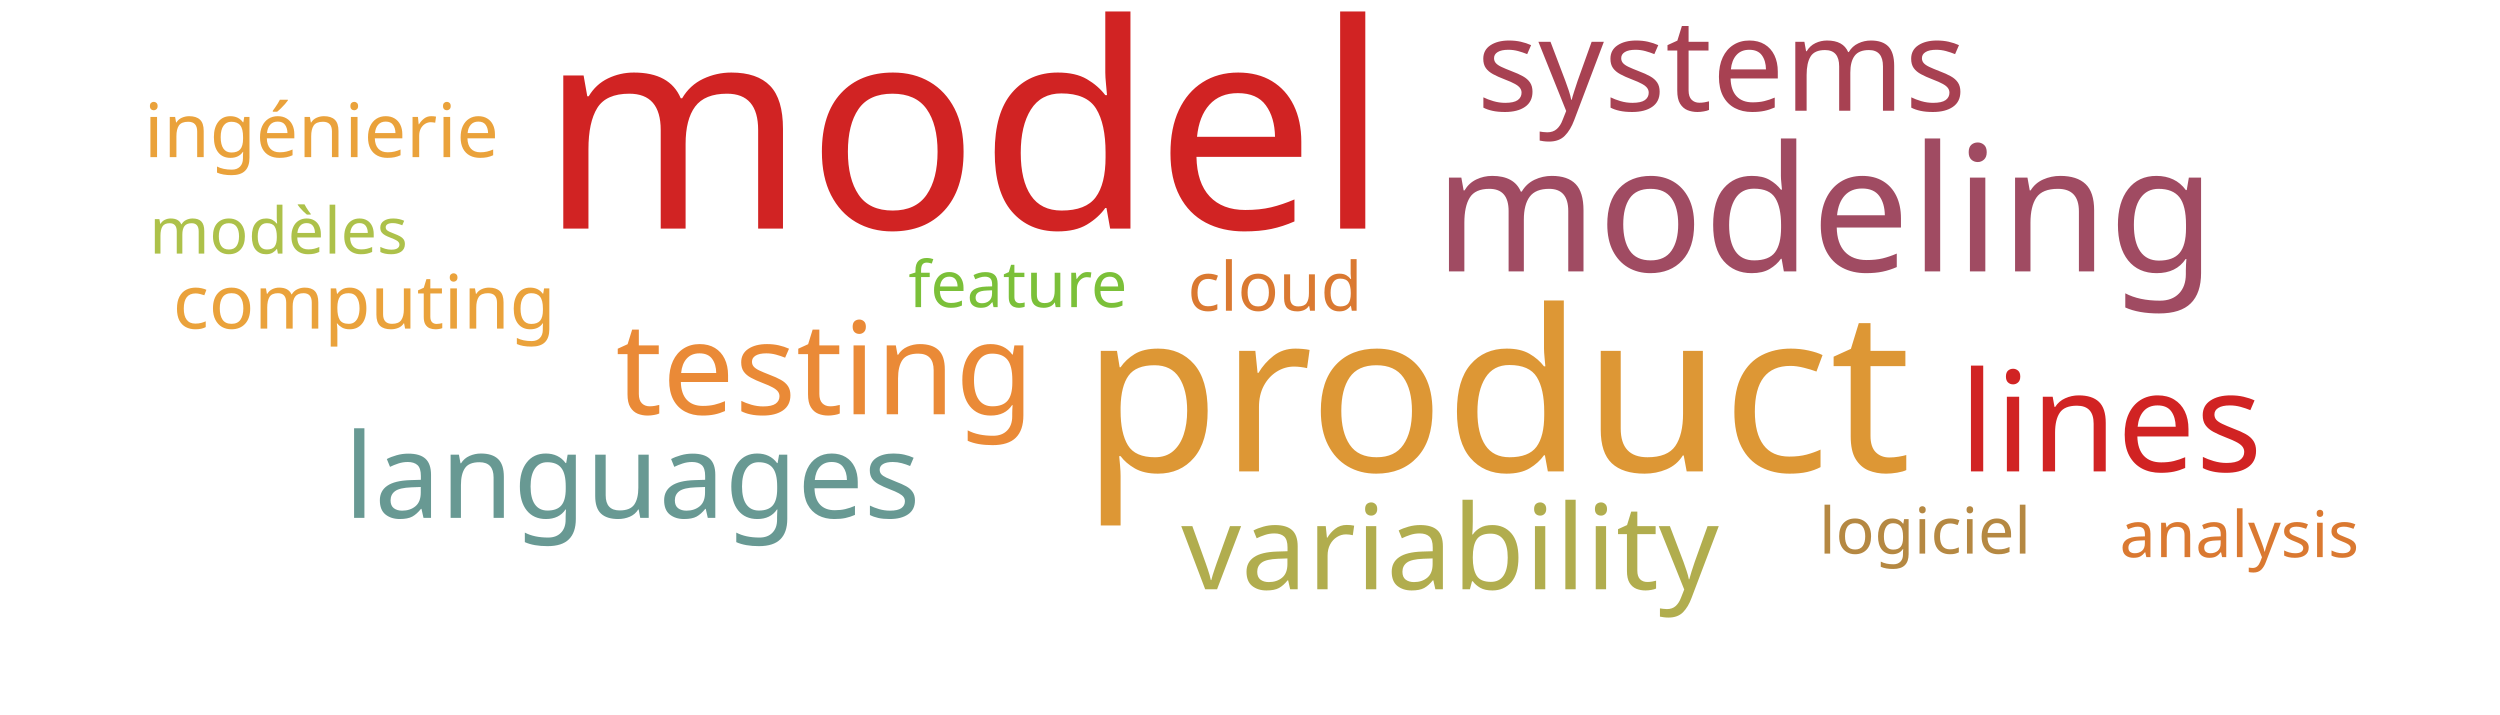
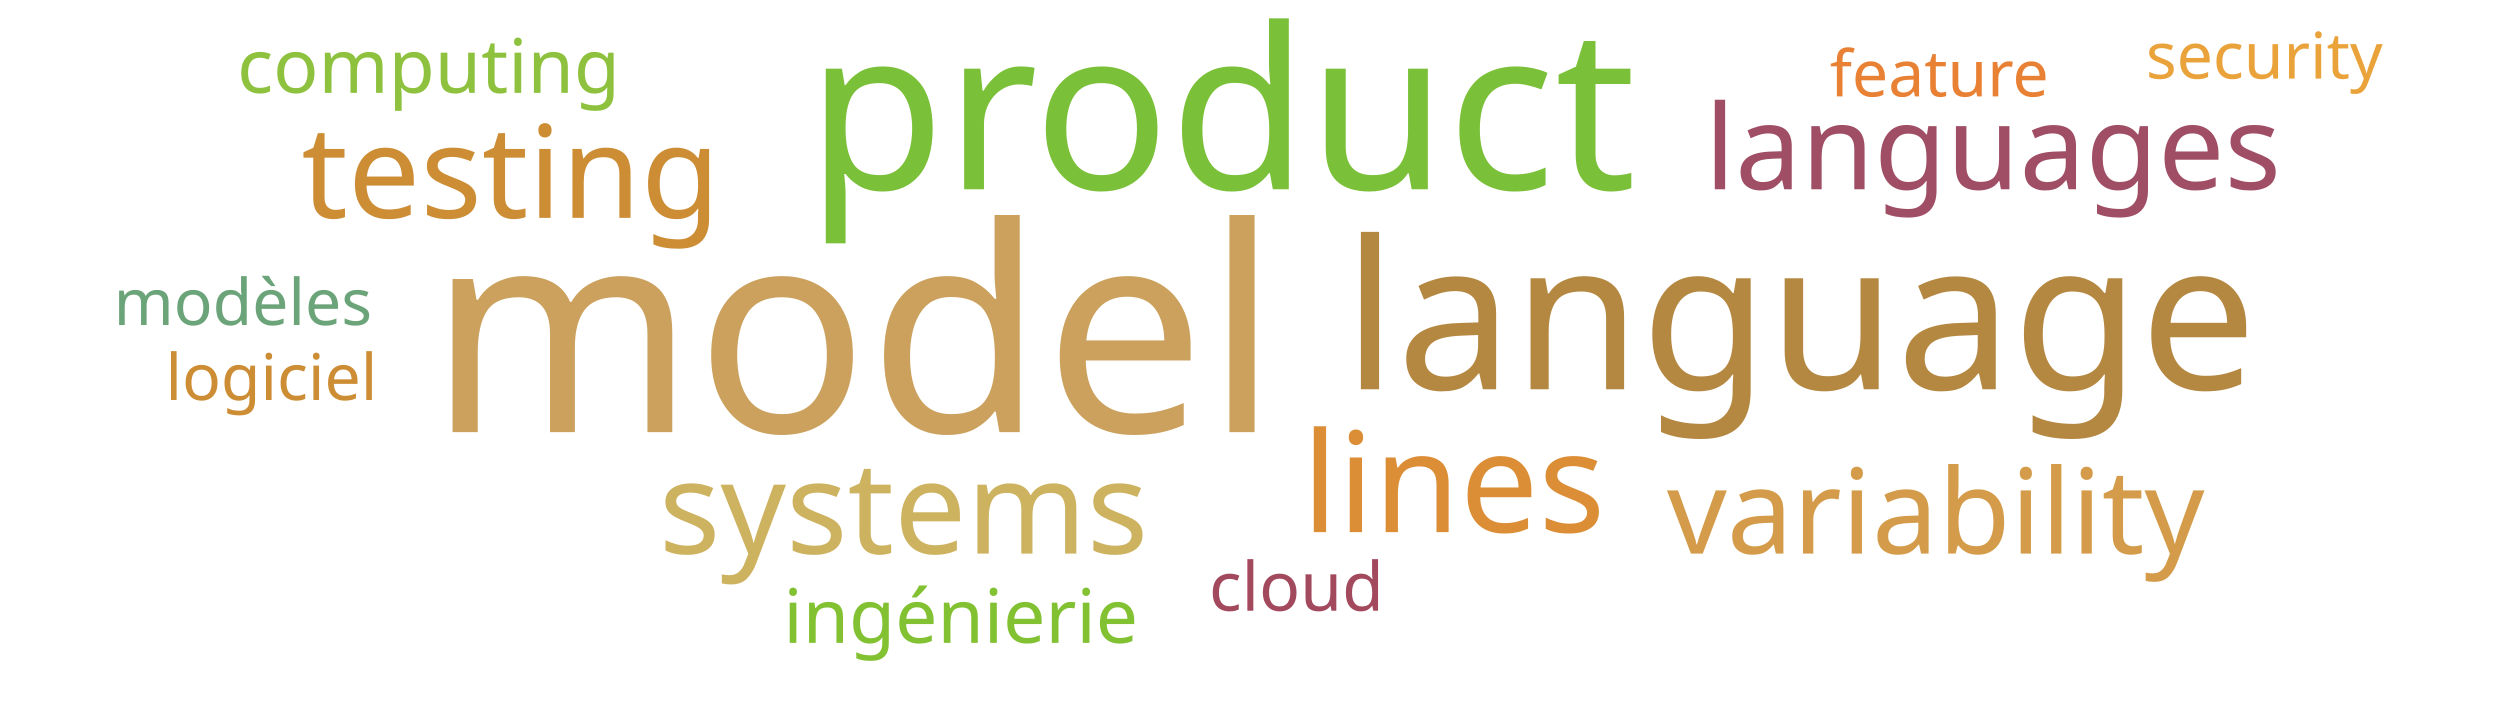
<svg xmlns="http://www.w3.org/2000/svg" width="700" height="200">
  <g transform="translate(350, 100)">
-     <text text-anchor="middle" style="font-family: Impact; font-size: 80px; fill: #d12323" transform="translate(-80,-36)rotate(0)">model</text>
-     <text text-anchor="middle" style="font-family: Impact; font-size: 63px; fill: #dd9735" transform="translate(69,32)rotate(0)">product</text>
-     <text text-anchor="middle" style="font-family: Impact; font-size: 49px; fill: #a04b62" transform="translate(161,-24)rotate(0)">modeling</text>
-     <text text-anchor="middle" style="font-family: Impact; font-size: 39px; fill: #d12323" transform="translate(241,32)rotate(0)">lines</text>
-     <text text-anchor="middle" style="font-family: Impact; font-size: 36px; fill: #ea8a37" transform="translate(-119,16)rotate(0)">testing</text>
-     <text text-anchor="middle" style="font-family: Impact; font-size: 36px; fill: #a84152" transform="translate(132,-69)rotate(0)">systems</text>
-     <text text-anchor="middle" style="font-family: Impact; font-size: 33px; fill: #b1ad4e" transform="translate(56,65)rotate(0)">variability</text>
-     <text text-anchor="middle" style="font-family: Impact; font-size: 33px; fill: #689993" transform="translate(-173,45)rotate(0)">languages</text>
-     <text text-anchor="middle" style="font-family: Impact; font-size: 21px; fill: #eaa23b" transform="translate(-260,-56)rotate(0)">ingénierie</text>
-     <text text-anchor="middle" style="font-family: Impact; font-size: 21px; fill: #eaa23b" transform="translate(-248,-8)rotate(0)">computing</text>
-     <text text-anchor="middle" style="font-family: Impact; font-size: 19px; fill: #da7931" transform="translate(7,-13)rotate(0)">cloud</text>
-     <text text-anchor="middle" style="font-family: Impact; font-size: 18px; fill: #adc14a" transform="translate(-272,-29)rotate(0)">modèles</text>
-     <text text-anchor="middle" style="font-family: Impact; font-size: 18px; fill: #b58842" transform="translate(189,55)rotate(0)">logiciel</text>
-     <text text-anchor="middle" style="font-family: Impact; font-size: 18px; fill: #7bc039" transform="translate(-65,-14)rotate(0)">feature</text>
-     <text text-anchor="middle" style="font-family: Impact; font-size: 18px; fill: #da7931" transform="translate(277,56)rotate(0)">analysis</text>
+     <text text-anchor="middle" style="font-family: Impact; font-size: 80px; fill: #cba15d" transform="translate(-111,21)rotate(0)">model</text>
+     <text text-anchor="middle" style="font-family: Impact; font-size: 63px; fill: #7bc039" transform="translate(-8,-47)rotate(0)">product</text>
+     <text text-anchor="middle" style="font-family: Impact; font-size: 58px; fill: #b58842" transform="translate(154,9)rotate(0)">language</text>
+     <text text-anchor="middle" style="font-family: Impact; font-size: 39px; fill: #dc8e37" transform="translate(57,49)rotate(0)">lines</text>
+     <text text-anchor="middle" style="font-family: Impact; font-size: 36px; fill: #cc8d34" transform="translate(-207,-39)rotate(0)">testing</text>
+     <text text-anchor="middle" style="font-family: Impact; font-size: 36px; fill: #cdb25f" transform="translate(-97,55)rotate(0)">systems</text>
+     <text text-anchor="middle" style="font-family: Impact; font-size: 33px; fill: #d49c4a" transform="translate(192,55)rotate(0)">variability</text>
+     <text text-anchor="middle" style="font-family: Impact; font-size: 33px; fill: #9f4e66" transform="translate(208,-47)rotate(0)">languages</text>
+     <text text-anchor="middle" style="font-family: Impact; font-size: 21px; fill: #82c131" transform="translate(-81,80)rotate(0)">ingénierie</text>
+     <text text-anchor="middle" style="font-family: Impact; font-size: 21px; fill: #8ec23e" transform="translate(-230,-74)rotate(0)">computing</text>
+     <text text-anchor="middle" style="font-family: Impact; font-size: 19px; fill: #a3495e" transform="translate(13,71)rotate(0)">cloud</text>
+     <text text-anchor="middle" style="font-family: Impact; font-size: 18px; fill: #6ca47a" transform="translate(-282,-9)rotate(0)">modèles</text>
+     <text text-anchor="middle" style="font-family: Impact; font-size: 18px; fill: #cc8d34" transform="translate(-274,12)rotate(0)">logiciel</text>
+     <text text-anchor="middle" style="font-family: Impact; font-size: 18px; fill: #e98135" transform="translate(193,-73)rotate(0)">feature</text>
+     <text text-anchor="middle" style="font-family: Impact; font-size: 18px; fill: #eaa23b" transform="translate(284,-78)rotate(0)">security</text>
  </g>
</svg>
